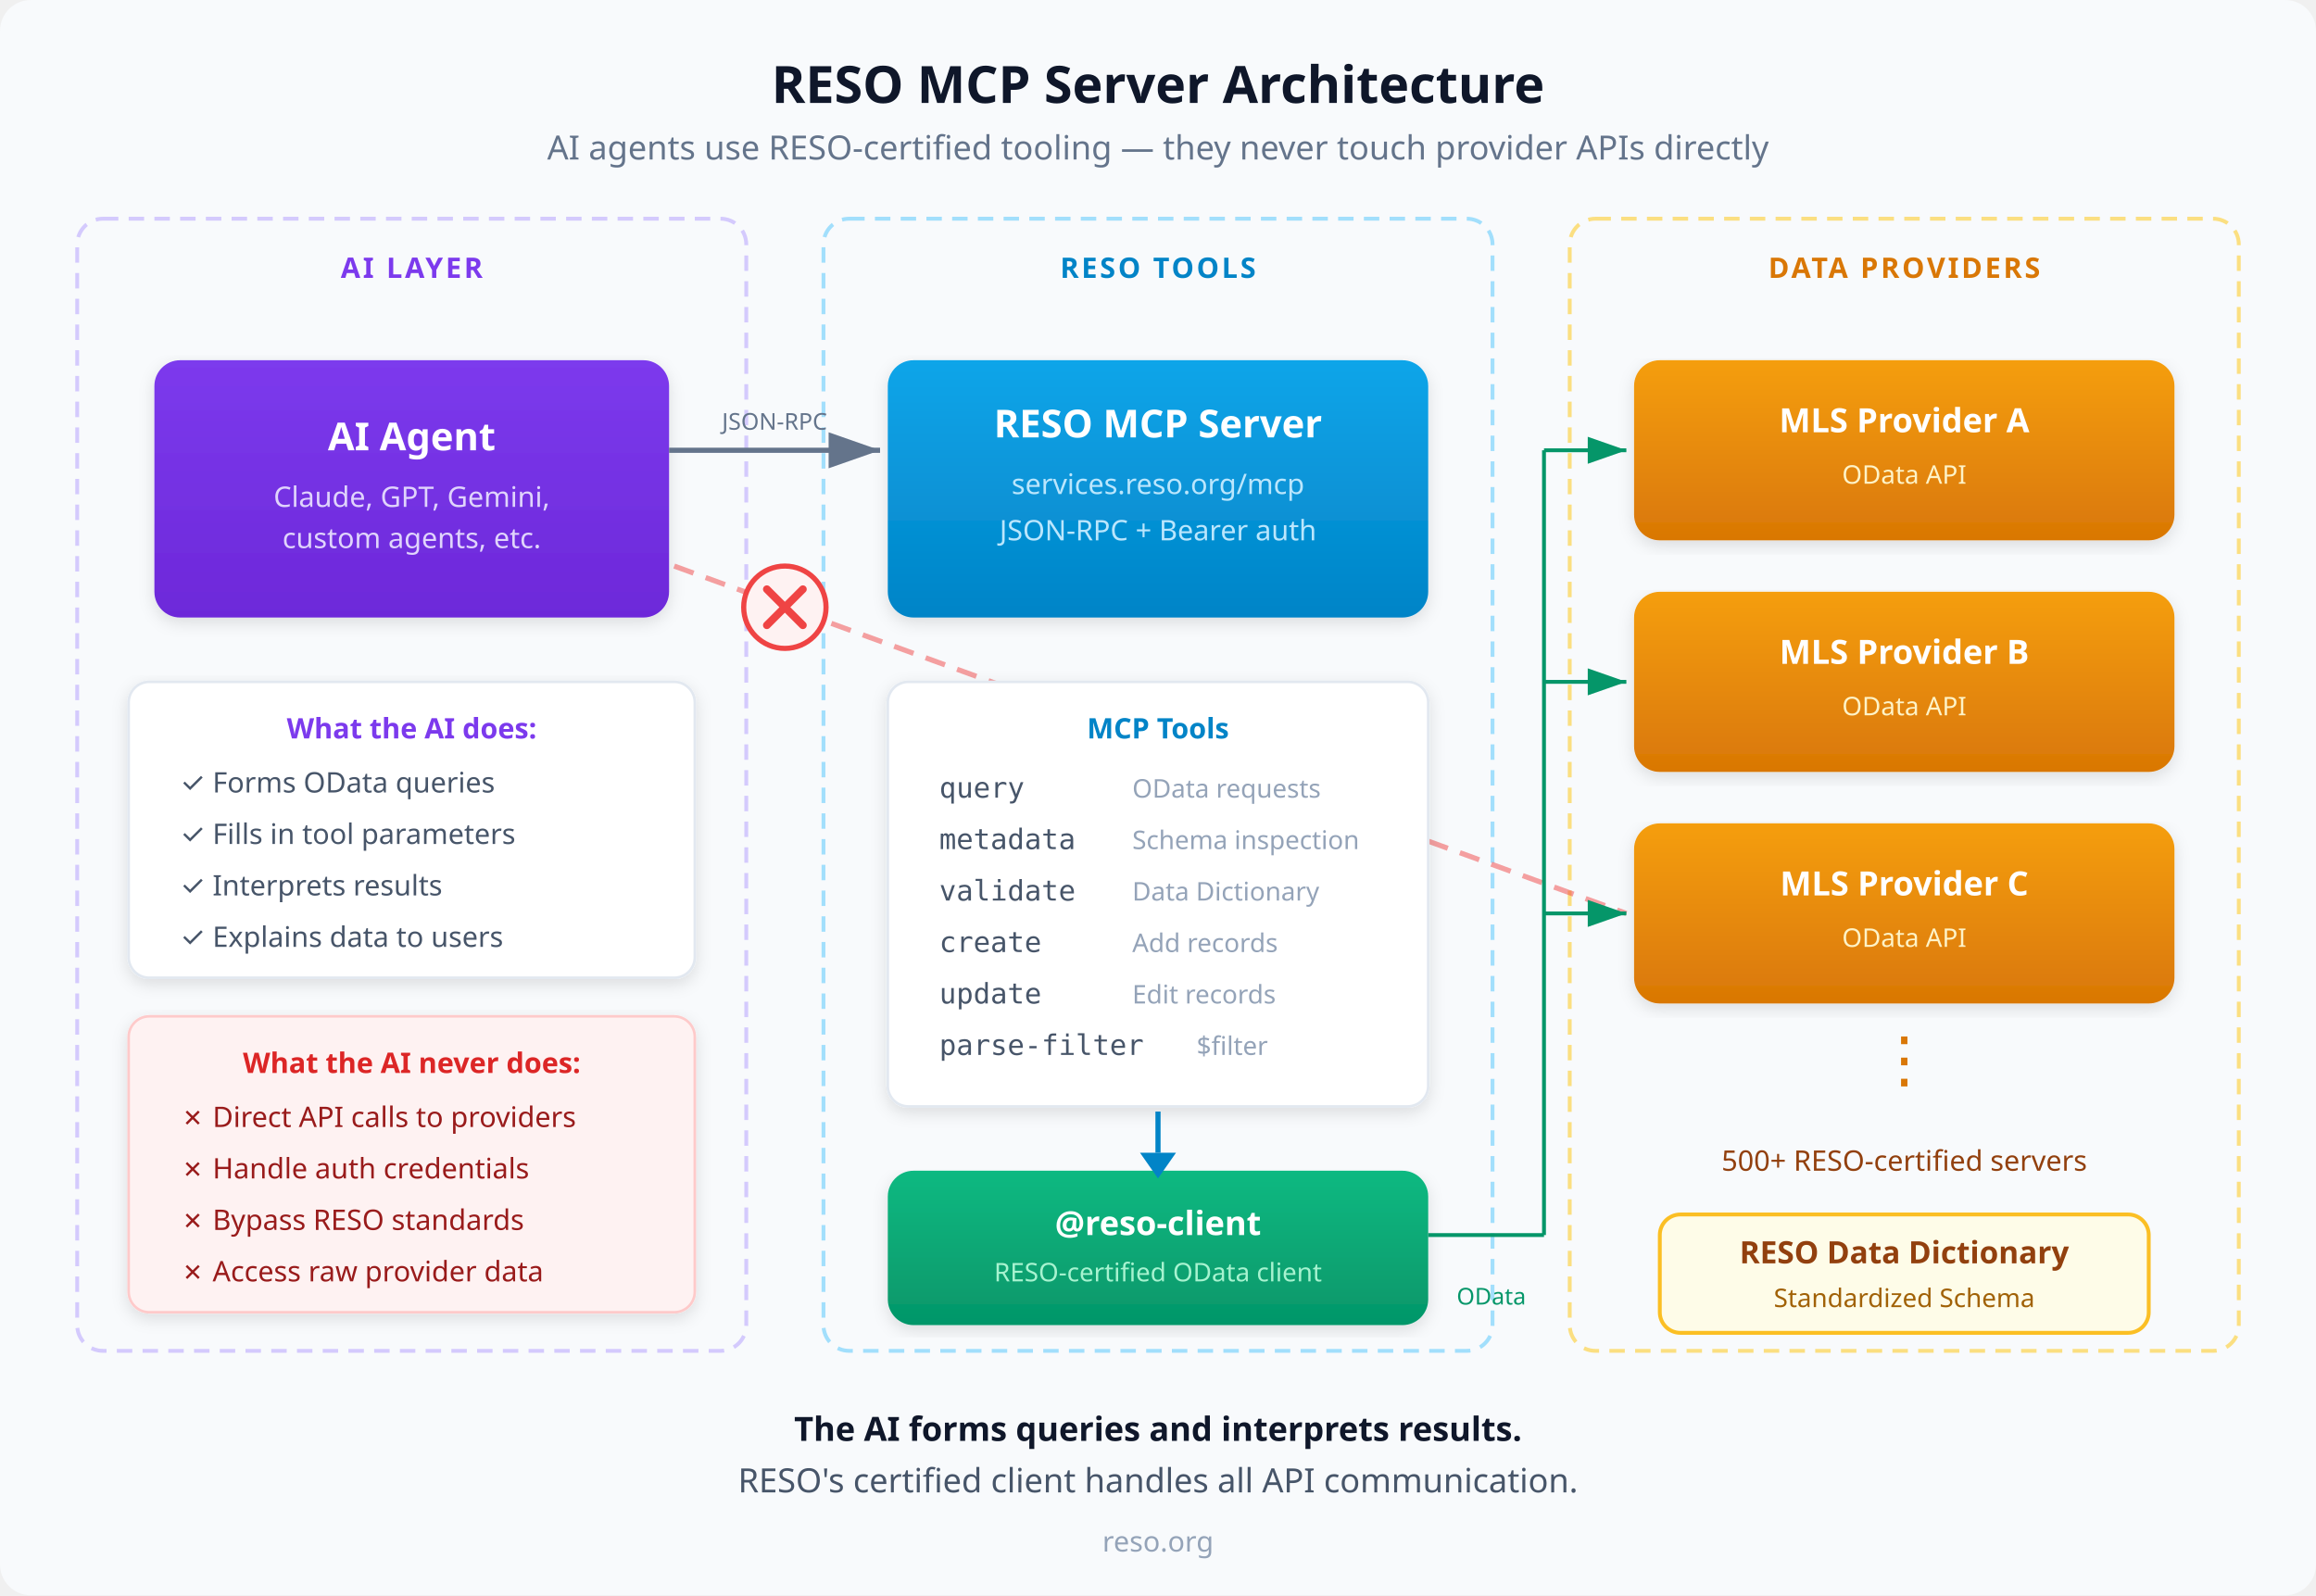
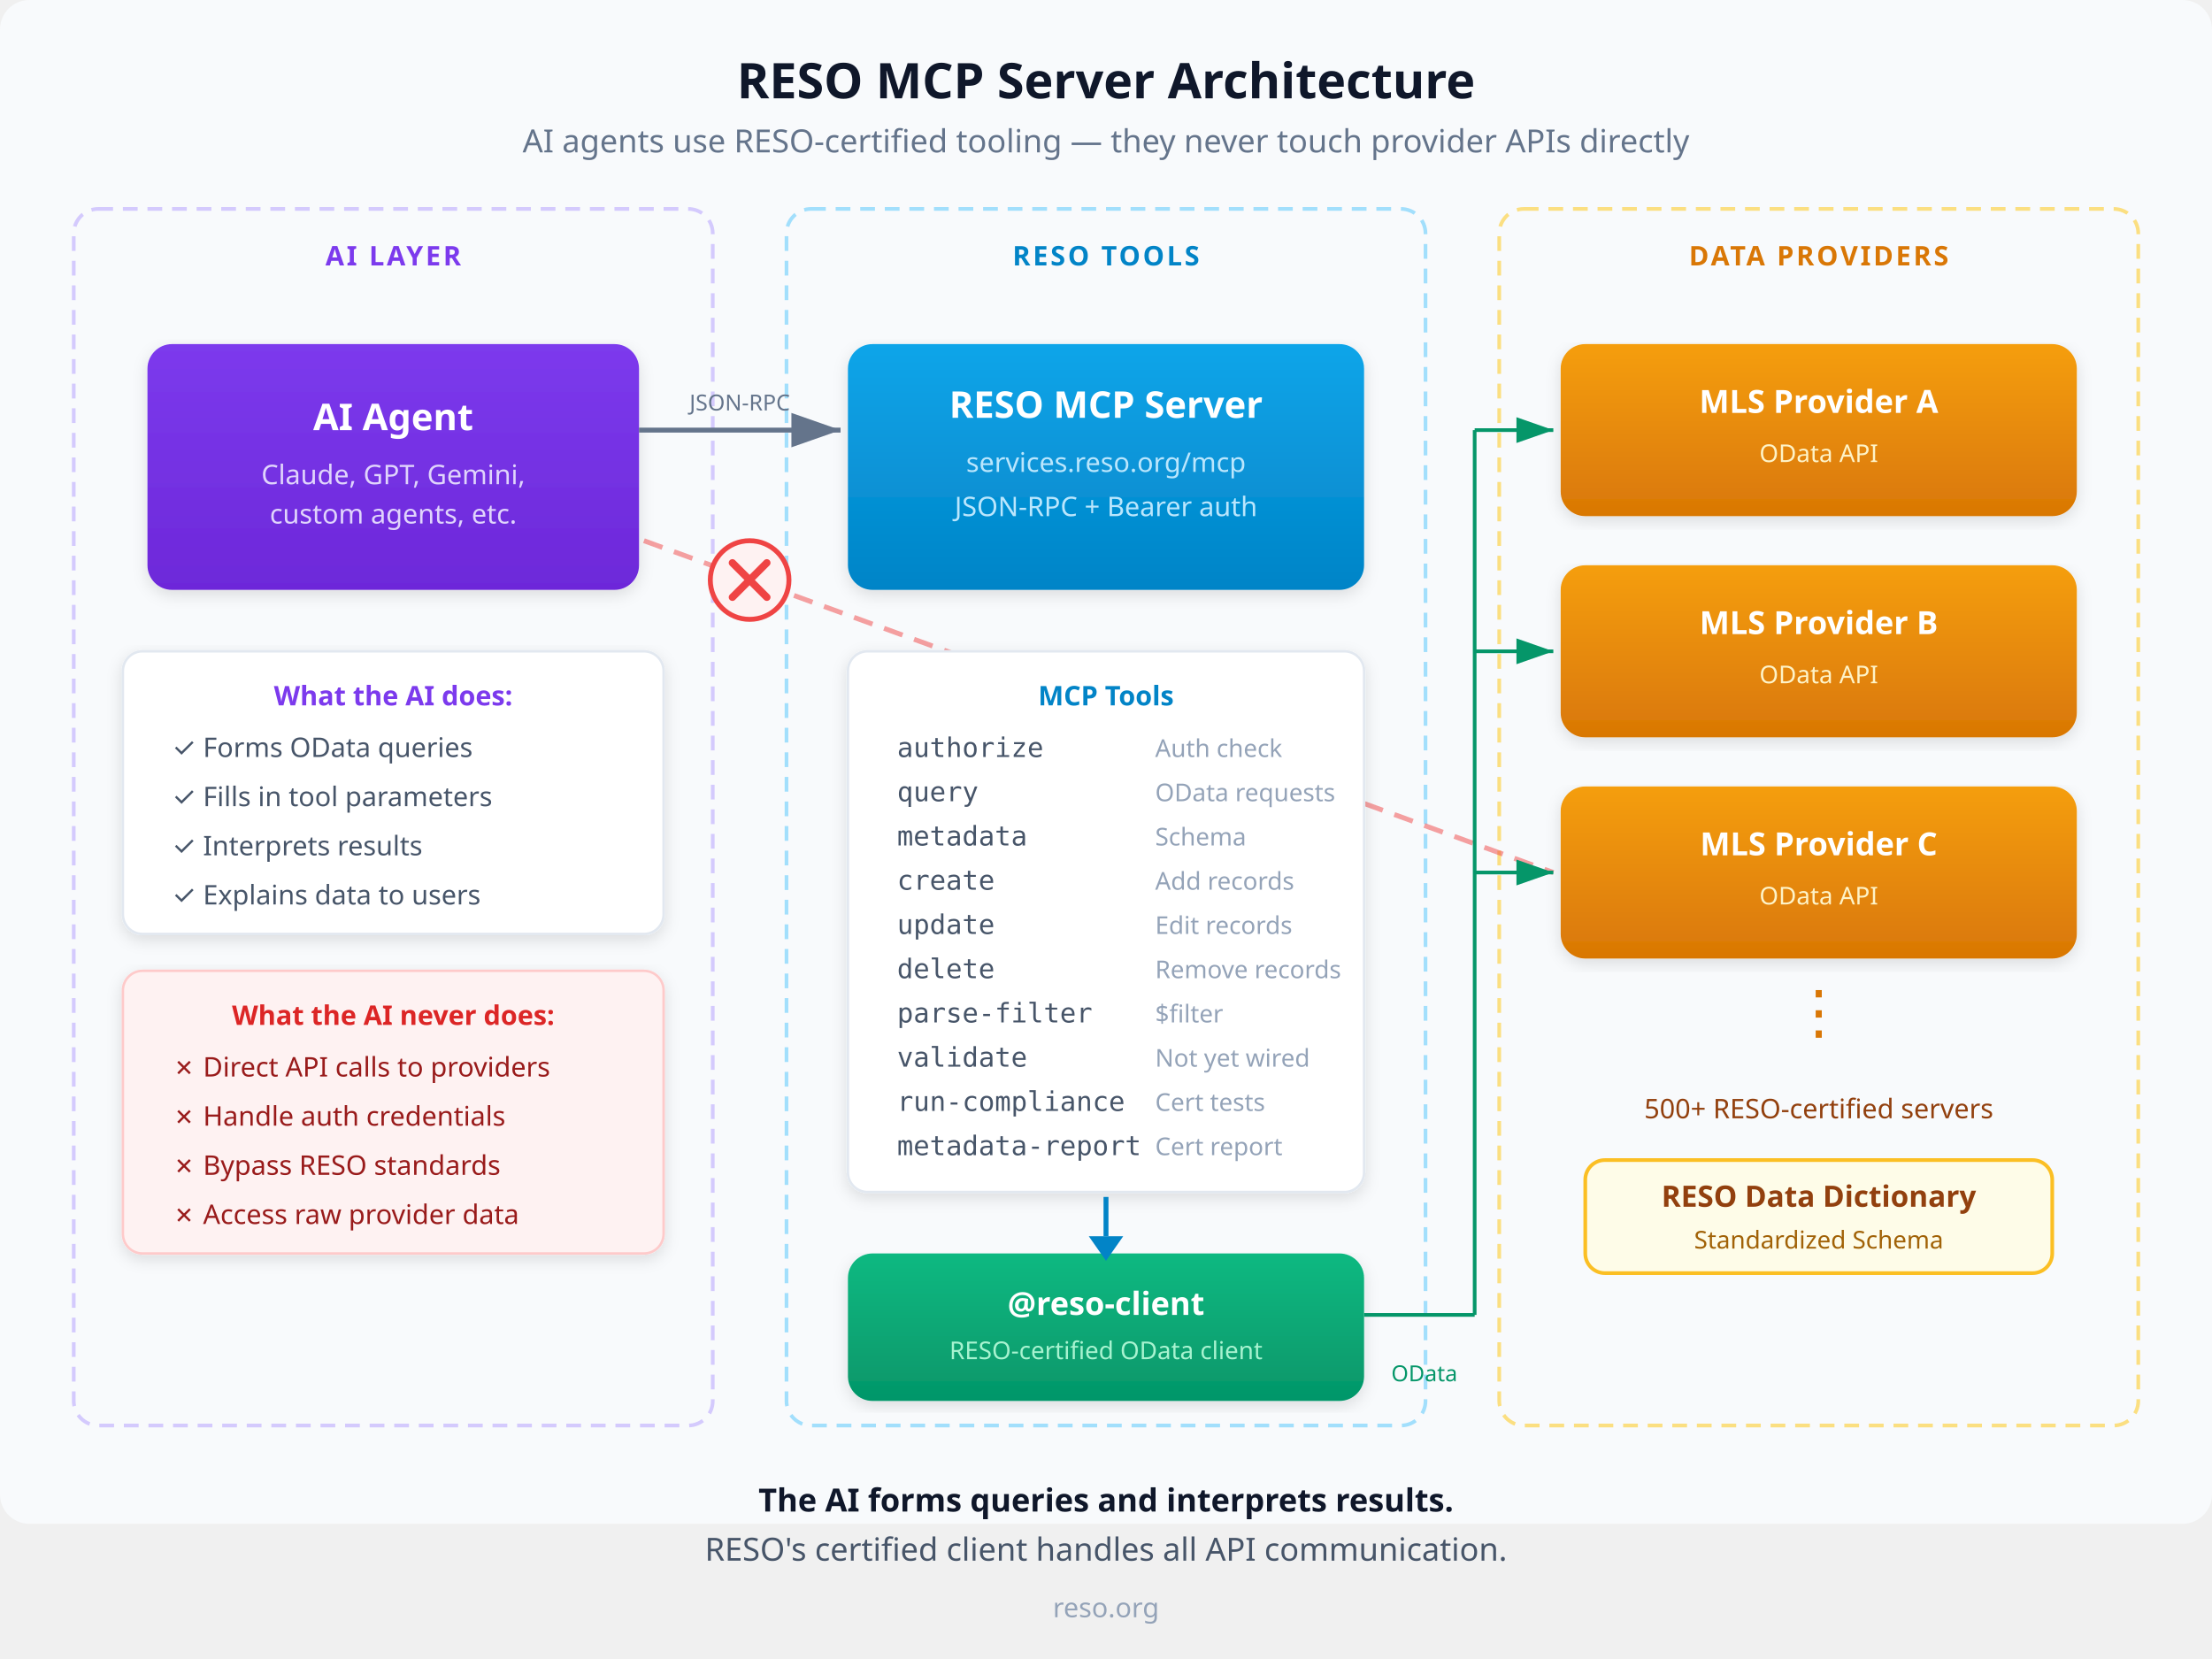
- <svg xmlns="http://www.w3.org/2000/svg" viewBox="0 0 900 620" font-family="'Segoe UI', system-ui, -apple-system, sans-serif">
+ <svg xmlns="http://www.w3.org/2000/svg" viewBox="0 0 900 675" font-family="'Segoe UI', system-ui, -apple-system, sans-serif">
  <defs>
    <filter id="shadow" x="-4%" y="-4%" width="108%" height="112%">
      <feDropShadow dx="0" dy="2" stdDeviation="3" flood-opacity="0.12" />
    </filter>
    <linearGradient id="aiGrad" x1="0" y1="0" x2="0" y2="1">
      <stop offset="0%" stop-color="#7c3aed" />
      <stop offset="100%" stop-color="#6d28d9" />
    </linearGradient>
    <linearGradient id="mcpGrad" x1="0" y1="0" x2="0" y2="1">
      <stop offset="0%" stop-color="#0ea5e9" />
      <stop offset="100%" stop-color="#0284c7" />
    </linearGradient>
    <linearGradient id="clientGrad" x1="0" y1="0" x2="0" y2="1">
      <stop offset="0%" stop-color="#10b981" />
      <stop offset="100%" stop-color="#059669" />
    </linearGradient>
    <linearGradient id="providerGrad" x1="0" y1="0" x2="0" y2="1">
      <stop offset="0%" stop-color="#f59e0b" />
      <stop offset="100%" stop-color="#d97706" />
    </linearGradient>
    <marker id="arrowRight" viewBox="0 0 10 7" refX="10" refY="3.5" markerWidth="10" markerHeight="7" orient="auto-start-auto">
      <polygon points="0 0, 10 3.5, 0 7" fill="#64748b" />
    </marker>
    <marker id="arrowBlue" viewBox="0 0 10 7" refX="5" refY="7" markerWidth="10" markerHeight="7" orient="auto">
      <polygon points="0 0, 10 0, 5 7" fill="#0284c7" />
    </marker>
    <marker id="arrowGreen" viewBox="0 0 10 7" refX="10" refY="3.5" markerWidth="10" markerHeight="7" orient="auto-start-auto">
      <polygon points="0 0, 10 3.5, 0 7" fill="#059669" />
    </marker>
  </defs>
  <rect width="900" height="620" rx="12" fill="#f8fafc" />
  <text x="450" y="40" text-anchor="middle" font-size="20" font-weight="700" fill="#0f172a">RESO MCP Server Architecture</text>
  <text x="450" y="62" text-anchor="middle" font-size="13" fill="#64748b">AI agents use RESO-certified tooling — they never touch provider APIs directly</text>
-   <rect x="30" y="85" width="260" height="440" rx="10" fill="none" stroke="#c4b5fd" stroke-width="1.5" stroke-dasharray="6 4" opacity="0.7" />
+   <rect x="30" y="85" width="260" height="495" rx="10" fill="none" stroke="#c4b5fd" stroke-width="1.5" stroke-dasharray="6 4" opacity="0.7" />
  <text x="160" y="108" text-anchor="middle" font-size="11" font-weight="600" fill="#7c3aed" letter-spacing="1">AI LAYER</text>
-   <rect x="320" y="85" width="260" height="440" rx="10" fill="none" stroke="#7dd3fc" stroke-width="1.5" stroke-dasharray="6 4" opacity="0.7" />
+   <rect x="320" y="85" width="260" height="495" rx="10" fill="none" stroke="#7dd3fc" stroke-width="1.5" stroke-dasharray="6 4" opacity="0.7" />
  <text x="450" y="108" text-anchor="middle" font-size="11" font-weight="600" fill="#0284c7" letter-spacing="1">RESO TOOLS</text>
-   <rect x="610" y="85" width="260" height="440" rx="10" fill="none" stroke="#fcd34d" stroke-width="1.5" stroke-dasharray="6 4" opacity="0.7" />
+   <rect x="610" y="85" width="260" height="495" rx="10" fill="none" stroke="#fcd34d" stroke-width="1.5" stroke-dasharray="6 4" opacity="0.7" />
  <text x="740" y="108" text-anchor="middle" font-size="11" font-weight="600" fill="#d97706" letter-spacing="1">DATA PROVIDERS</text>
  <rect x="60" y="140" width="200" height="100" rx="10" fill="url(#aiGrad)" filter="url(#shadow)" />
  <text x="160" y="175" text-anchor="middle" font-size="15" font-weight="600" fill="white">AI Agent</text>
  <text x="160" y="197" text-anchor="middle" font-size="11" fill="#e0d4fc">Claude, GPT, Gemini,</text>
  <text x="160" y="213" text-anchor="middle" font-size="11" fill="#e0d4fc">custom agents, etc.</text>
  <rect x="50" y="265" width="220" height="115" rx="8" fill="white" stroke="#e2e8f0" stroke-width="1" filter="url(#shadow)" />
  <text x="160" y="287" text-anchor="middle" font-size="11" font-weight="600" fill="#7c3aed">What the AI does:</text>
  <text x="70" y="308" font-size="11" fill="#475569">✓  Forms OData queries</text>
  <text x="70" y="328" font-size="11" fill="#475569">✓  Fills in tool parameters</text>
  <text x="70" y="348" font-size="11" fill="#475569">✓  Interprets results</text>
  <text x="70" y="368" font-size="11" fill="#475569">✓  Explains data to users</text>
  <rect x="50" y="395" width="220" height="115" rx="8" fill="#fef2f2" stroke="#fecaca" stroke-width="1" filter="url(#shadow)" />
  <text x="160" y="417" text-anchor="middle" font-size="11" font-weight="600" fill="#dc2626">What the AI never does:</text>
  <text x="70" y="438" font-size="11" fill="#991b1b">✗  Direct API calls to providers</text>
  <text x="70" y="458" font-size="11" fill="#991b1b">✗  Handle auth credentials</text>
  <text x="70" y="478" font-size="11" fill="#991b1b">✗  Bypass RESO standards</text>
  <text x="70" y="498" font-size="11" fill="#991b1b">✗  Access raw provider data</text>
  <rect x="345" y="140" width="210" height="100" rx="10" fill="url(#mcpGrad)" filter="url(#shadow)" />
  <text x="450" y="170" text-anchor="middle" font-size="15" font-weight="600" fill="white">RESO MCP Server</text>
  <text x="450" y="192" text-anchor="middle" font-size="11" fill="#bae6fd">services.reso.org/mcp</text>
  <text x="450" y="210" text-anchor="middle" font-size="11" fill="#bae6fd">JSON-RPC + Bearer auth</text>
  <line x1="262" y1="220" x2="632" y2="355" stroke="#ef4444" stroke-width="2" stroke-dasharray="8 5" opacity="0.5" />
  <g transform="translate(305, 236)">
    <circle r="16" fill="#fef2f2" stroke="#ef4444" stroke-width="2" />
    <line x1="-7" y1="-7" x2="7" y2="7" stroke="#ef4444" stroke-width="3" stroke-linecap="round" />
    <line x1="7" y1="-7" x2="-7" y2="7" stroke="#ef4444" stroke-width="3" stroke-linecap="round" />
  </g>
-   <rect x="345" y="265" width="210" height="165" rx="8" fill="white" stroke="#e2e8f0" stroke-width="1" filter="url(#shadow)" />
+   <rect x="345" y="265" width="210" height="220" rx="8" fill="white" stroke="#e2e8f0" stroke-width="1" filter="url(#shadow)" />
  <text x="450" y="287" text-anchor="middle" font-size="11" font-weight="600" fill="#0284c7">MCP Tools</text>
-   <text x="365" y="310" font-size="11" fill="#475569" font-family="'SF Mono', 'Fira Code', monospace">query</text>
-   <text x="440" y="310" font-size="10" fill="#94a3b8">OData requests</text>
-   <text x="365" y="330" font-size="11" fill="#475569" font-family="'SF Mono', 'Fira Code', monospace">metadata</text>
-   <text x="440" y="330" font-size="10" fill="#94a3b8">Schema inspection</text>
-   <text x="365" y="350" font-size="11" fill="#475569" font-family="'SF Mono', 'Fira Code', monospace">validate</text>
-   <text x="440" y="350" font-size="10" fill="#94a3b8">Data Dictionary</text>
-   <text x="365" y="370" font-size="11" fill="#475569" font-family="'SF Mono', 'Fira Code', monospace">create</text>
-   <text x="440" y="370" font-size="10" fill="#94a3b8">Add records</text>
-   <text x="365" y="390" font-size="11" fill="#475569" font-family="'SF Mono', 'Fira Code', monospace">update</text>
-   <text x="440" y="390" font-size="10" fill="#94a3b8">Edit records</text>
-   <text x="365" y="410" font-size="11" fill="#475569" font-family="'SF Mono', 'Fira Code', monospace">parse-filter</text>
-   <text x="465" y="410" font-size="10" fill="#94a3b8">$filter</text>
-   <rect x="345" y="455" width="210" height="60" rx="10" fill="url(#clientGrad)" filter="url(#shadow)" />
-   <text x="450" y="480" text-anchor="middle" font-size="13" font-weight="600" fill="white">@reso-client</text>
-   <text x="450" y="498" text-anchor="middle" font-size="10" fill="#a7f3d0">RESO-certified OData client</text>
+   <text x="365" y="308" font-size="11" fill="#475569" font-family="'SF Mono', 'Fira Code', monospace">authorize</text>
+   <text x="470" y="308" font-size="10" fill="#94a3b8">Auth check</text>
+   <text x="365" y="326" font-size="11" fill="#475569" font-family="'SF Mono', 'Fira Code', monospace">query</text>
+   <text x="470" y="326" font-size="10" fill="#94a3b8">OData requests</text>
+   <text x="365" y="344" font-size="11" fill="#475569" font-family="'SF Mono', 'Fira Code', monospace">metadata</text>
+   <text x="470" y="344" font-size="10" fill="#94a3b8">Schema</text>
+   <text x="365" y="362" font-size="11" fill="#475569" font-family="'SF Mono', 'Fira Code', monospace">create</text>
+   <text x="470" y="362" font-size="10" fill="#94a3b8">Add records</text>
+   <text x="365" y="380" font-size="11" fill="#475569" font-family="'SF Mono', 'Fira Code', monospace">update</text>
+   <text x="470" y="380" font-size="10" fill="#94a3b8">Edit records</text>
+   <text x="365" y="398" font-size="11" fill="#475569" font-family="'SF Mono', 'Fira Code', monospace">delete</text>
+   <text x="470" y="398" font-size="10" fill="#94a3b8">Remove records</text>
+   <text x="365" y="416" font-size="11" fill="#475569" font-family="'SF Mono', 'Fira Code', monospace">parse-filter</text>
+   <text x="470" y="416" font-size="10" fill="#94a3b8">$filter</text>
+   <text x="365" y="434" font-size="11" fill="#475569" font-family="'SF Mono', 'Fira Code', monospace">validate</text>
+   <text x="470" y="434" font-size="10" fill="#94a3b8">Not yet wired</text>
+   <text x="365" y="452" font-size="11" fill="#475569" font-family="'SF Mono', 'Fira Code', monospace">run-compliance</text>
+   <text x="470" y="452" font-size="10" fill="#94a3b8">Cert tests</text>
+   <text x="365" y="470" font-size="11" fill="#475569" font-family="'SF Mono', 'Fira Code', monospace">metadata-report</text>
+   <text x="470" y="470" font-size="10" fill="#94a3b8">Cert report</text>
+   <rect x="345" y="510" width="210" height="60" rx="10" fill="url(#clientGrad)" filter="url(#shadow)" />
+   <text x="450" y="535" text-anchor="middle" font-size="13" font-weight="600" fill="white">@reso-client</text>
+   <text x="450" y="553" text-anchor="middle" font-size="10" fill="#a7f3d0">RESO-certified OData client</text>
  <rect x="635" y="140" width="210" height="70" rx="10" fill="url(#providerGrad)" filter="url(#shadow)" />
  <text x="740" y="168" text-anchor="middle" font-size="13" font-weight="600" fill="white">MLS Provider A</text>
  <text x="740" y="188" text-anchor="middle" font-size="10" fill="#fef3c7">OData API</text>
  <rect x="635" y="230" width="210" height="70" rx="10" fill="url(#providerGrad)" filter="url(#shadow)" />
  <text x="740" y="258" text-anchor="middle" font-size="13" font-weight="600" fill="white">MLS Provider B</text>
  <text x="740" y="278" text-anchor="middle" font-size="10" fill="#fef3c7">OData API</text>
  <rect x="635" y="320" width="210" height="70" rx="10" fill="url(#providerGrad)" filter="url(#shadow)" />
  <text x="740" y="348" text-anchor="middle" font-size="13" font-weight="600" fill="white">MLS Provider C</text>
  <text x="740" y="368" text-anchor="middle" font-size="10" fill="#fef3c7">OData API</text>
  <text x="740" y="420" text-anchor="middle" font-size="24" fill="#d97706">⋮</text>
  <text x="740" y="455" text-anchor="middle" font-size="11" fill="#92400e">500+ RESO-certified servers</text>
  <rect x="645" y="472" width="190" height="46" rx="8" fill="#fefce8" stroke="#fbbf24" stroke-width="1.5" />
  <text x="740" y="491" text-anchor="middle" font-size="12" font-weight="600" fill="#92400e">RESO Data Dictionary</text>
  <text x="740" y="508" text-anchor="middle" font-size="10" fill="#a16207">Standardized Schema</text>
  <line x1="260" y1="175" x2="342" y2="175" stroke="#64748b" stroke-width="2" marker-end="url(#arrowRight)" />
  <text x="301" y="167" text-anchor="middle" font-size="9" fill="#64748b">JSON-RPC</text>
-   <line x1="450" y1="432" x2="450" y2="448" stroke="#0284c7" stroke-width="2" />
-   <polygon points="443,448 450,458 457,448" fill="#0284c7" />
-   <line x1="555" y1="480" x2="600" y2="480" stroke="#059669" stroke-width="1.5" stroke-dasharray="1 0" />
-   <line x1="600" y1="175" x2="600" y2="480" stroke="#059669" stroke-width="1.5" />
+   <line x1="450" y1="487" x2="450" y2="503" stroke="#0284c7" stroke-width="2" />
+   <polygon points="443,503 450,513 457,503" fill="#0284c7" />
+   <line x1="555" y1="535" x2="600" y2="535" stroke="#059669" stroke-width="1.5" stroke-dasharray="1 0" />
+   <line x1="600" y1="175" x2="600" y2="535" stroke="#059669" stroke-width="1.5" />
  <line x1="600" y1="175" x2="632" y2="175" stroke="#059669" stroke-width="1.5" marker-end="url(#arrowGreen)" />
  <line x1="600" y1="265" x2="632" y2="265" stroke="#059669" stroke-width="1.5" marker-end="url(#arrowGreen)" />
  <line x1="600" y1="355" x2="632" y2="355" stroke="#059669" stroke-width="1.5" marker-end="url(#arrowGreen)" />
-   <text x="593" y="507" text-anchor="end" font-size="9" fill="#059669">OData</text>
-   <text x="450" y="560" text-anchor="middle" font-size="13" font-weight="600" fill="#0f172a">The AI forms queries and interprets results.</text>
-   <text x="450" y="580" text-anchor="middle" font-size="13" fill="#475569">RESO's certified client handles all API communication.</text>
-   <text x="450" y="603" text-anchor="middle" font-size="11" fill="#94a3b8">reso.org</text>
+   <text x="593" y="562" text-anchor="end" font-size="9" fill="#059669">OData</text>
+   <text x="450" y="615" text-anchor="middle" font-size="13" font-weight="600" fill="#0f172a">The AI forms queries and interprets results.</text>
+   <text x="450" y="635" text-anchor="middle" font-size="13" fill="#475569">RESO's certified client handles all API communication.</text>
+   <text x="450" y="658" text-anchor="middle" font-size="11" fill="#94a3b8">reso.org</text>
</svg>
